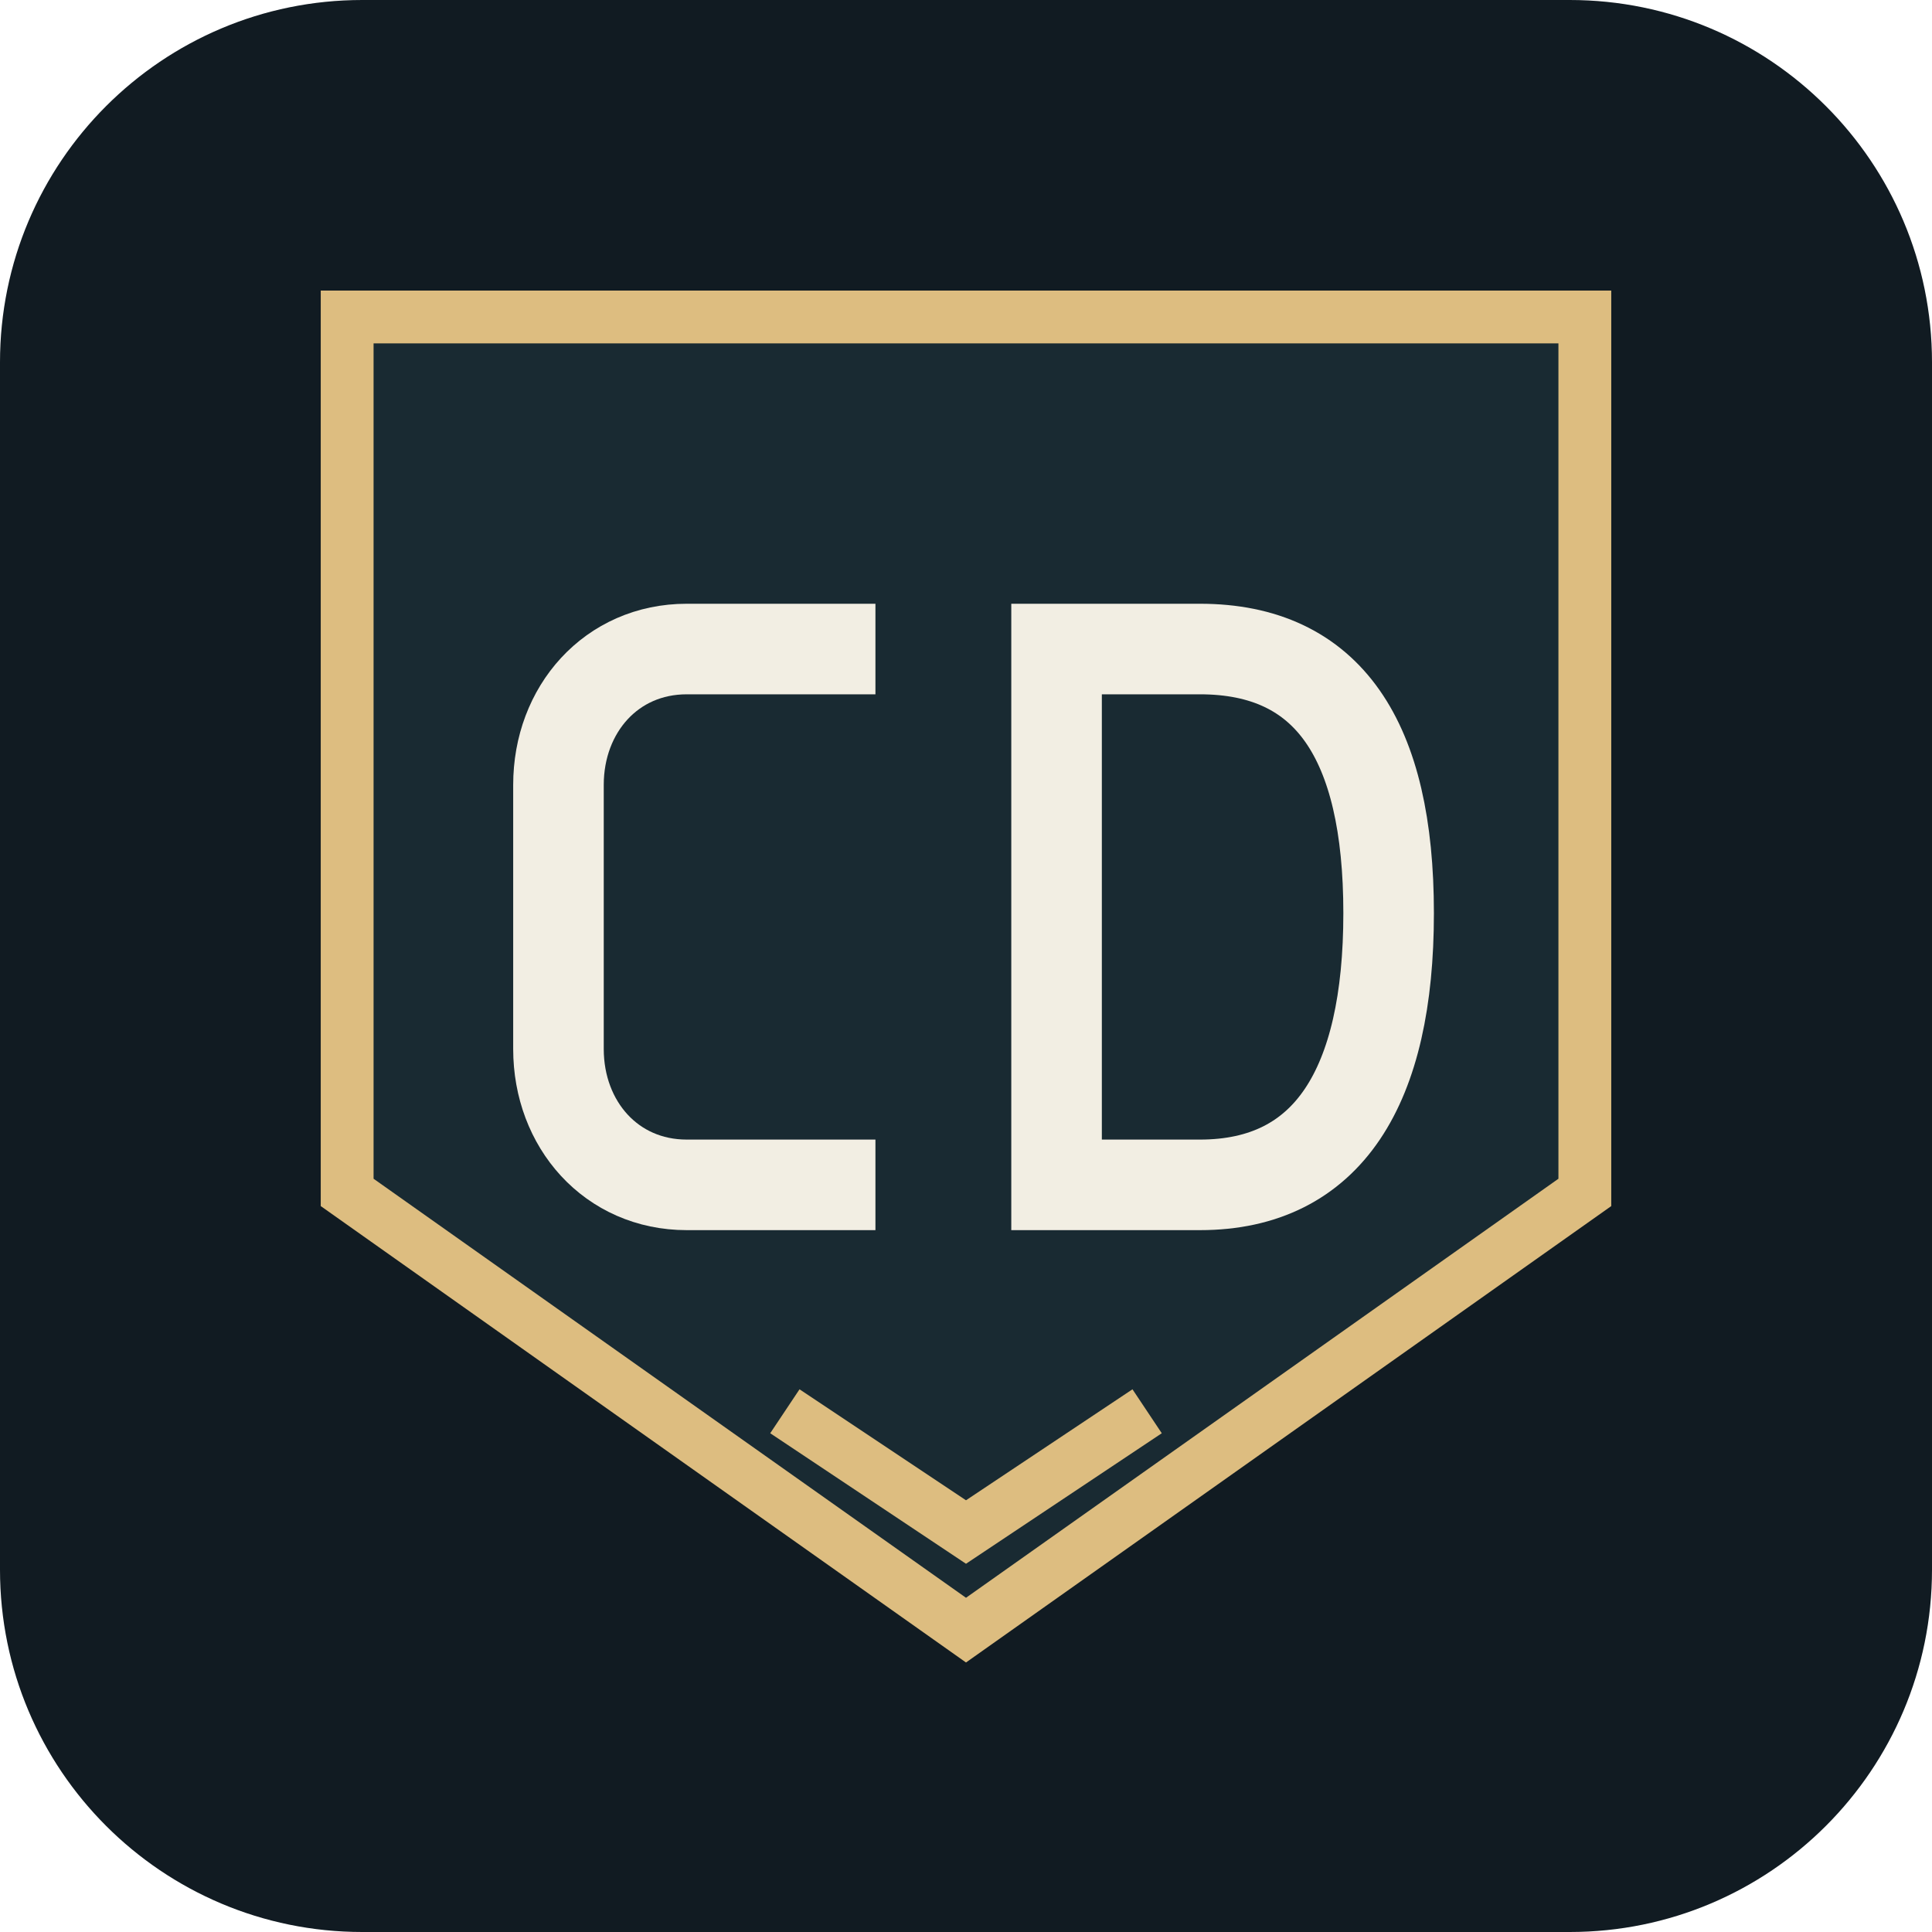
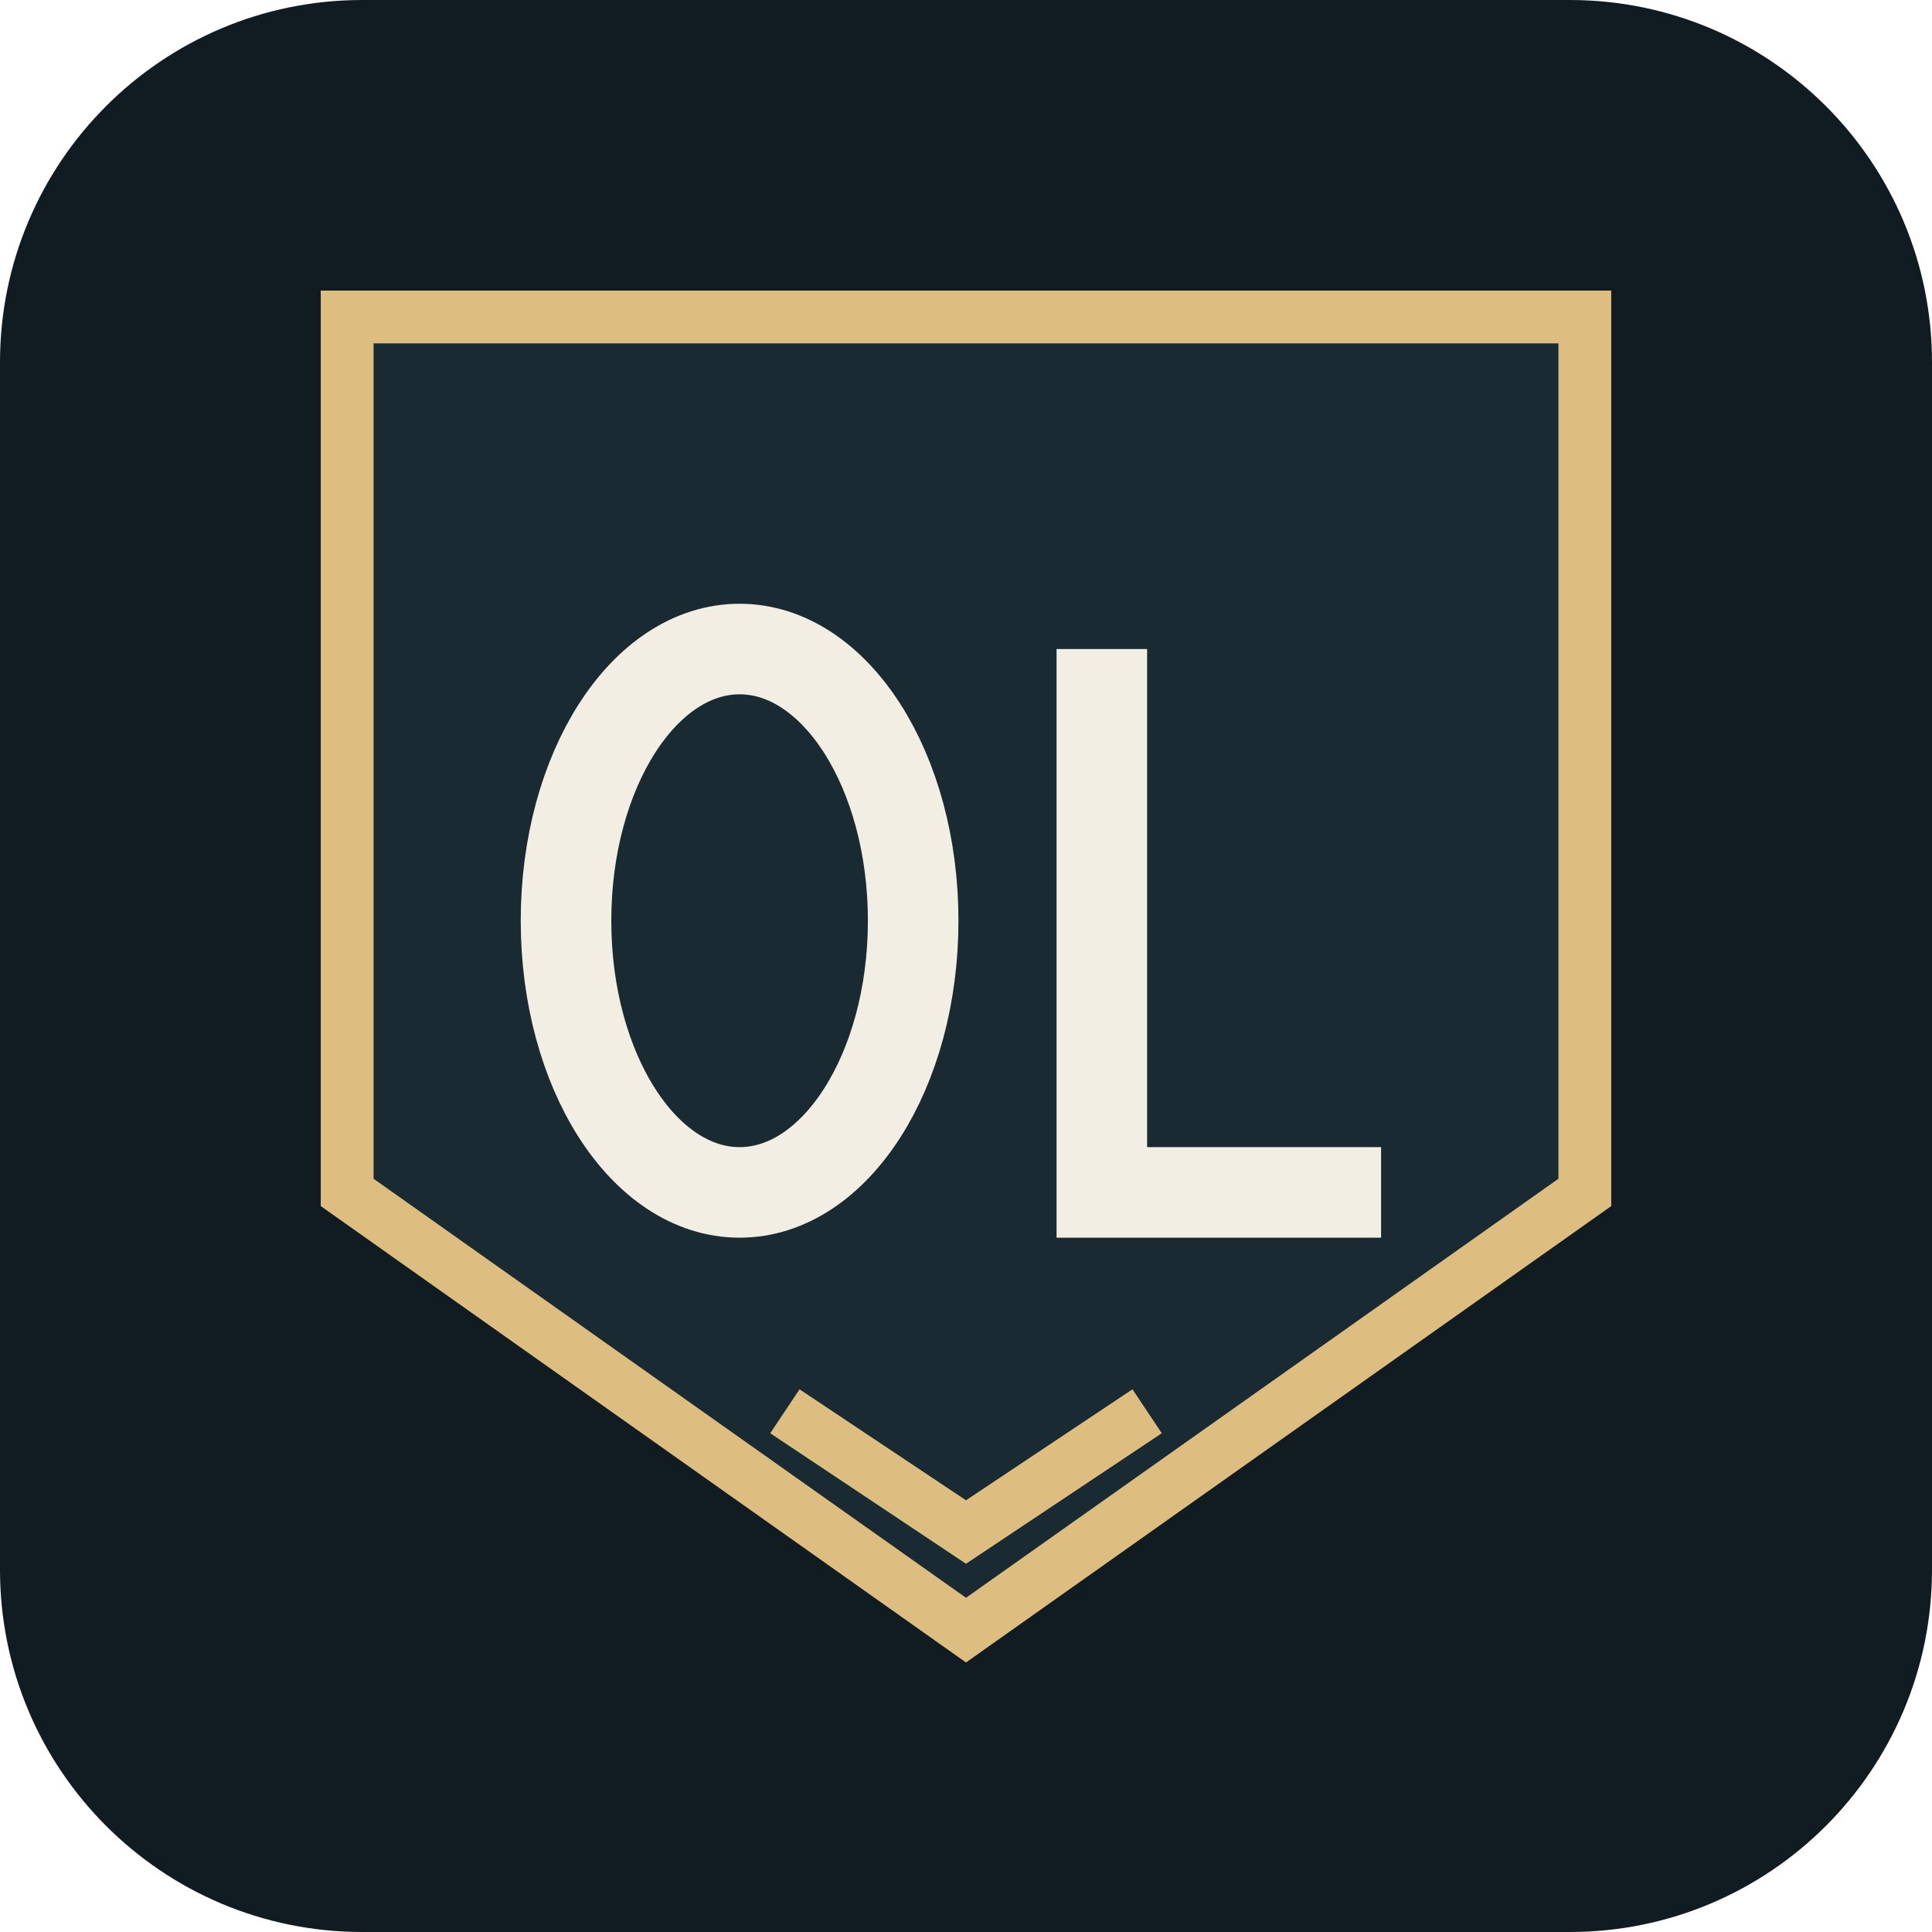
<svg xmlns="http://www.w3.org/2000/svg" width="256" height="256" viewBox="0 0 256 256">
  <rect width="256" height="256" rx="48" fill="#111b22" />
  <path d="M46 42h164v116l-82 58-82-58Z" fill="#192a32" stroke="#ddbd80" stroke-width="7" />
-   <path d="M116 86H91c-10 0-17 8-17 18v35c0 10 7 18 17 18h25" fill="none" stroke="#f2eee3" stroke-width="12" />
-   <path d="M140 86h19c17 0 25 12 25 35s-8 36-25 36h-19Z" fill="none" stroke="#f2eee3" stroke-width="12" />
+   <ellipse cx="98" cy="122" rx="23" ry="36" fill="none" stroke="#f2eee3" stroke-width="12" />
+   <path d="M146 86v72h37" fill="none" stroke="#f2eee3" stroke-width="12" />
  <path d="m104 187 24 16 24-16" fill="none" stroke="#ddbd80" stroke-width="7" />
</svg>
